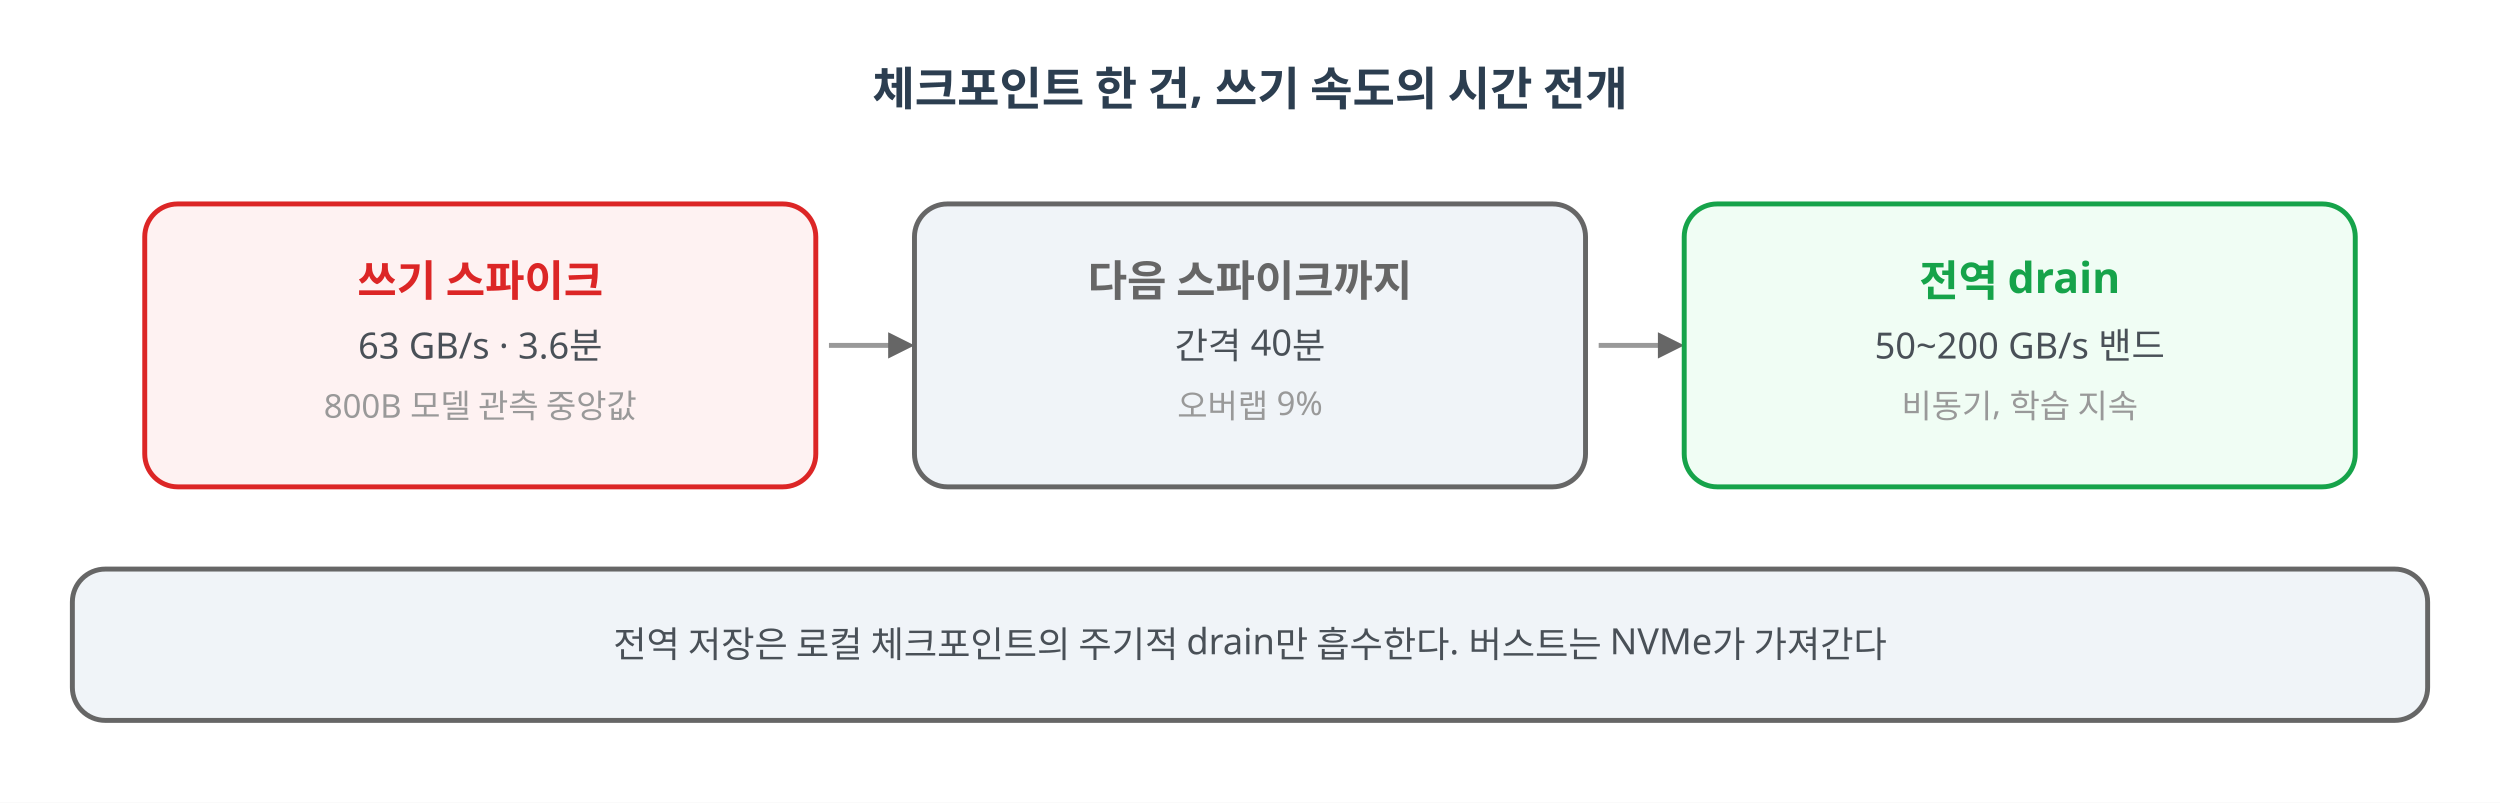
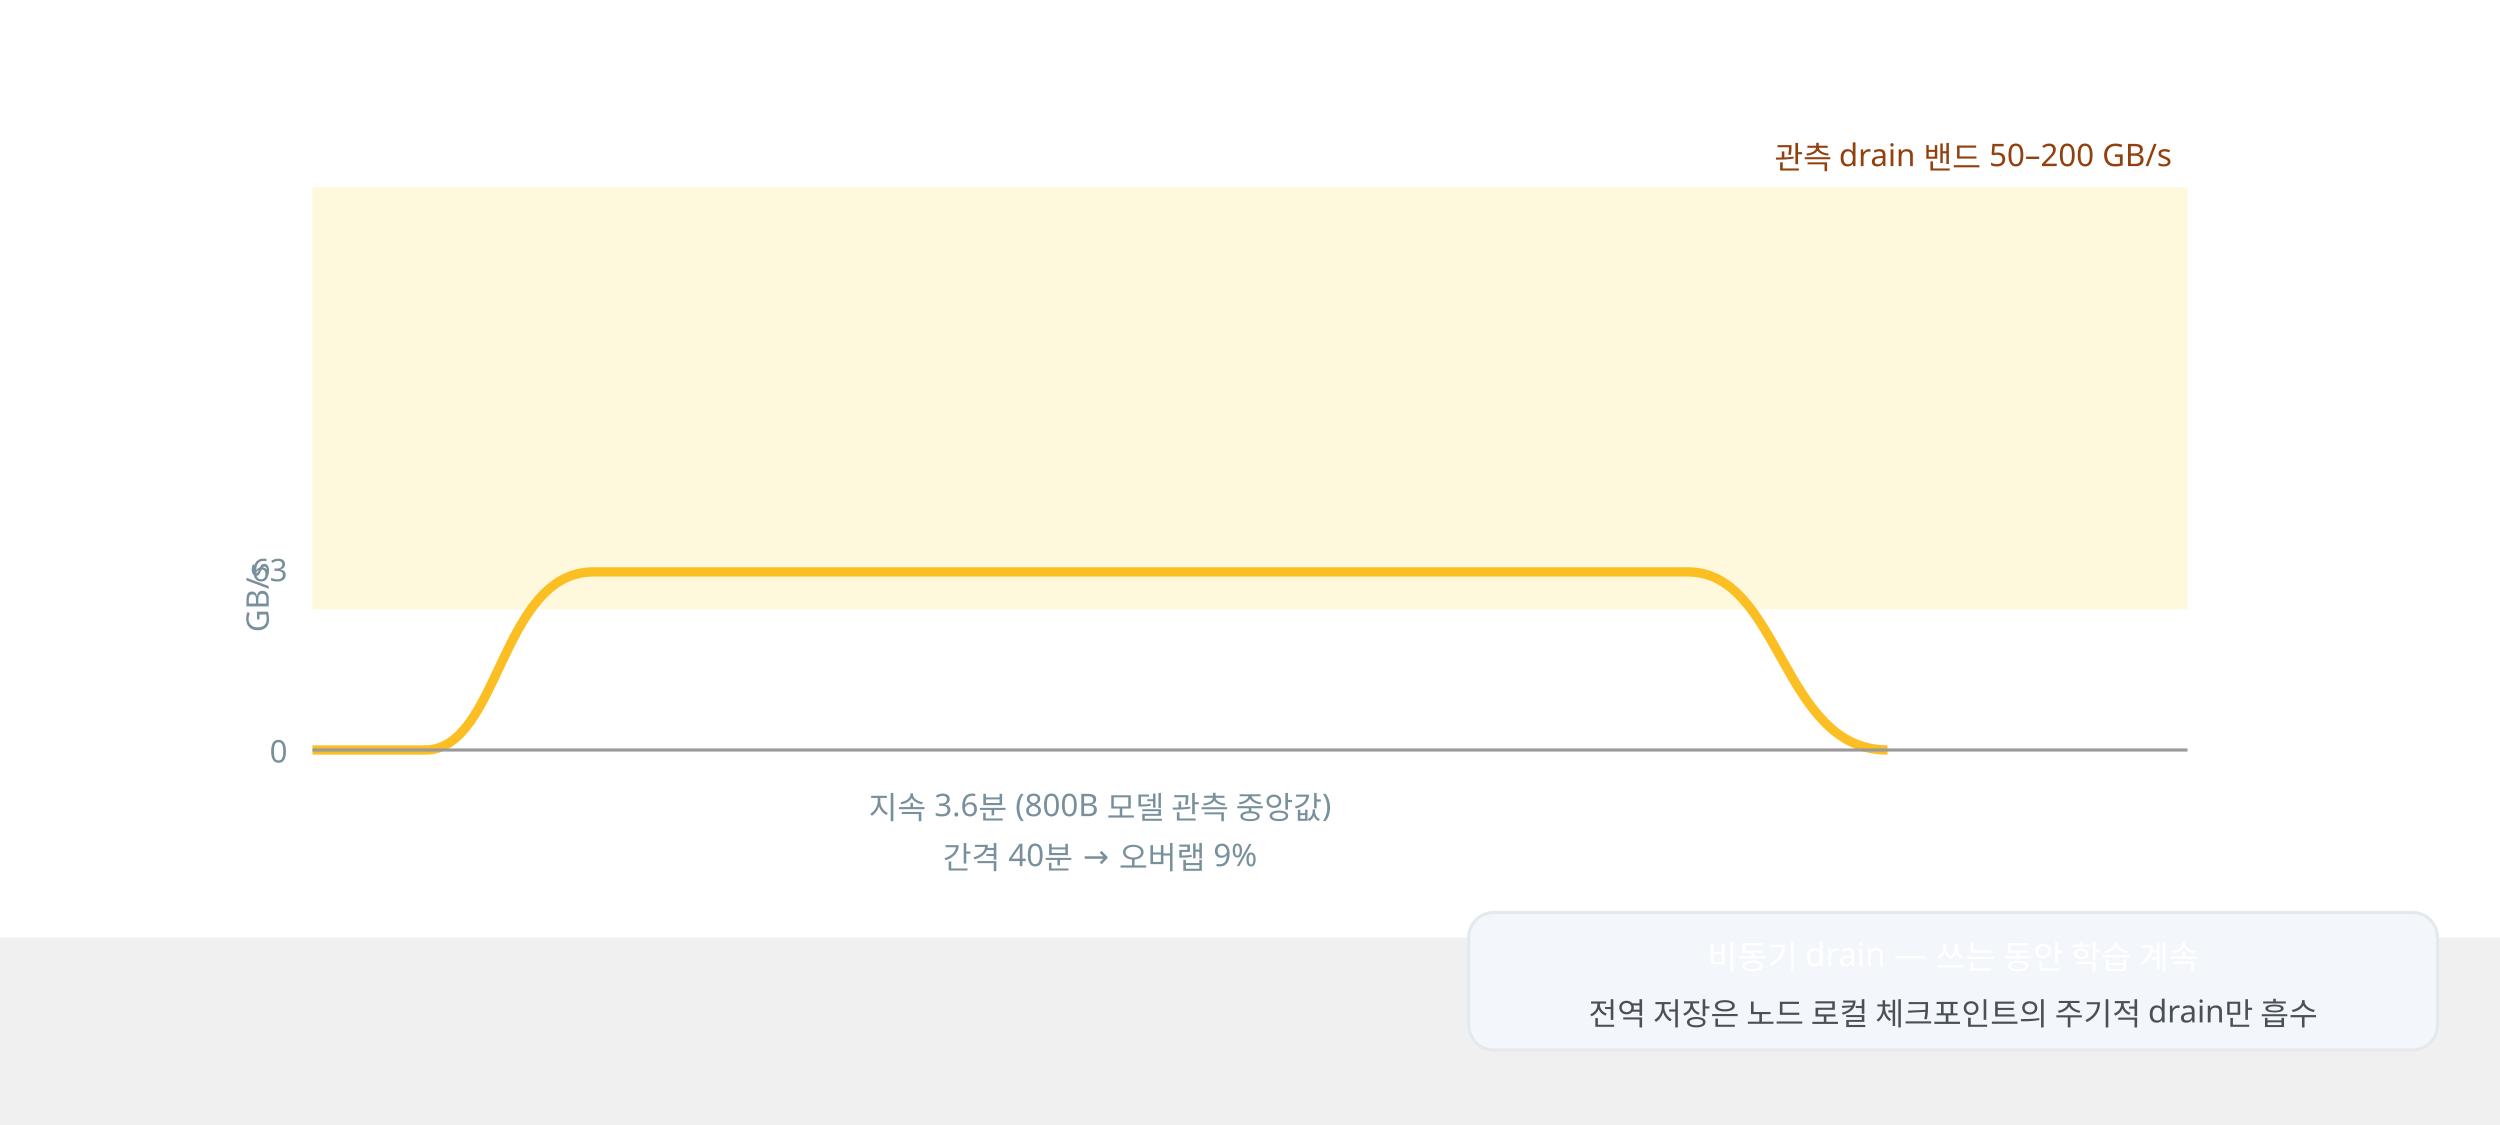
- <svg xmlns="http://www.w3.org/2000/svg" viewBox="0 0 760 244" width="760" role="img">
-   <style>text{font-family:'Noto Sans KR','Apple SD Gothic Neo','Malgun Gothic',system-ui,sans-serif}</style>
-   <rect x="0" y="0" width="760" height="244" fill="#ffffff" />
-   <defs>
-     <marker id="ar" markerWidth="8" markerHeight="8" refX="2" refY="4" orient="auto" markerUnits="userSpaceOnUse">
-       <path d="M0 0 L8 4 L0 8 Z" fill="#666666" />
-     </marker>
-   </defs>
-   <text x="380" y="32.0" font-size="14" font-weight="700" fill="#2c3e50" text-anchor="middle">체크포인트 한 건, 쓰기 속도의 시간 전개</text>
-   <rect x="44" y="62" width="204" height="86" rx="10" fill="#fef2f2" stroke="#dc2626" stroke-width="1.5" />
-   <text x="146.0" y="90.0" font-size="13" font-weight="700" fill="#dc2626" text-anchor="middle">쓰기 스파이크</text>
-   <text x="146.0" y="109.0" font-size="11" fill="#495057" text-anchor="middle">63 GB/s · 3.6분</text>
-   <text x="146.0" y="127.0" font-size="10" fill="#999999" text-anchor="middle">800B 모델 관측 중앙값</text>
-   <line x1="252" y1="105.0" x2="272" y2="105.0" stroke="#999999" stroke-width="1.5" marker-end="url(#ar)" />
-   <rect x="278" y="62" width="204" height="86" rx="10" fill="#f0f4f8" stroke="#666666" stroke-width="1.5" />
-   <text x="380.0" y="90.0" font-size="13" font-weight="700" fill="#666666" text-anchor="middle">다음 스파이크까지</text>
-   <text x="380.0" y="109.0" font-size="11" fill="#495057" text-anchor="middle">간격 40분</text>
-   <text x="380.0" y="127.0" font-size="10" fill="#999999" text-anchor="middle">오버랩 9%</text>
-   <line x1="486" y1="105.0" x2="506" y2="105.0" stroke="#999999" stroke-width="1.5" marker-end="url(#ar)" />
-   <rect x="512" y="62" width="204" height="86" rx="10" fill="#f0fdf4" stroke="#16a34a" stroke-width="1.5" />
-   <text x="614.0" y="90.0" font-size="13" font-weight="700" fill="#16a34a" text-anchor="middle">전역 drain</text>
-   <text x="614.0" y="109.0" font-size="11" fill="#495057" text-anchor="middle">50~200 GB/s 밴드</text>
-   <text x="614.0" y="127.0" font-size="10" fill="#999999" text-anchor="middle">비동기, 학습 지속</text>
-   <rect x="22" y="173" width="716" height="46" rx="10" fill="#f0f4f8" stroke="#666666" stroke-width="1.5" />
-   <text x="380" y="199.8" font-size="11" fill="#495057" text-anchor="middle">전역 저장은 로컬 체크포인트의 주기적 drain만 흡수한다. 버스트는 NVMe가 가져간다</text>
+ <svg xmlns="http://www.w3.org/2000/svg" viewBox="0 0 800 360" width="100%" role="img" aria-label="체크포인트 한 건의 확대">
+   <style>text{font-family:'Noto Sans KR','Apple SD Gothic Neo','Malgun Gothic',system-ui,sans-serif;}</style>
+   <rect x="0" y="0" width="800" height="300" fill="#ffffff" />
+   <text x="400" y="26" font-size="15" fill="#ffffff" text-anchor="middle">체크포인트 한 건 — 쓰기 속도의 시간 전개 (확대)</text>
+   <rect x="100" y="60" width="600" height="135" fill="#fef3c7" opacity="0.6" />
+   <text x="695" y="54" font-size="10" fill="#92400e" text-anchor="end">관측 drain 밴드 50–200 GB/s</text>
+   <path d="M100,240 L136,240 C160,240 160,183 190,183 L540,183 C570,183 570,240 604,240" stroke="#fbbf24" stroke-width="3" fill="none" />
+   <path d="M100,240 L700,240" stroke="#999999" />
+   <text x="92" y="244" font-size="10" fill="#78909c" text-anchor="end">0</text>
+   <text x="92" y="186" font-size="10" fill="#78909c" text-anchor="end">63</text>
+   <text x="86" y="180" font-size="10" fill="#78909c" text-anchor="end" transform="rotate(-90 86 180)">GB/s</text>
+   <text x="352" y="262" font-size="10" fill="#78909c" text-anchor="middle">지속 3.6분 (800B 모델 관측 중앙값)</text>
+   <text x="352" y="278" font-size="10" fill="#78909c" text-anchor="middle">간격 40분 → 오버랩 9%</text>
+   <rect x="470" y="292" width="310" height="44" rx="8" fill="#f3f7fb" stroke="#e4e9ee" />
+   <text x="625" y="310" font-size="10.5" fill="#ffffff" text-anchor="middle">비동기 drain — 쓰는 동안 학습 계속</text>
+   <text x="625" y="328" font-size="10" fill="#495057" text-anchor="middle">전역 저장은 노드 로컬 체크포인트의 주기적 drain만 흡수</text>
</svg>
